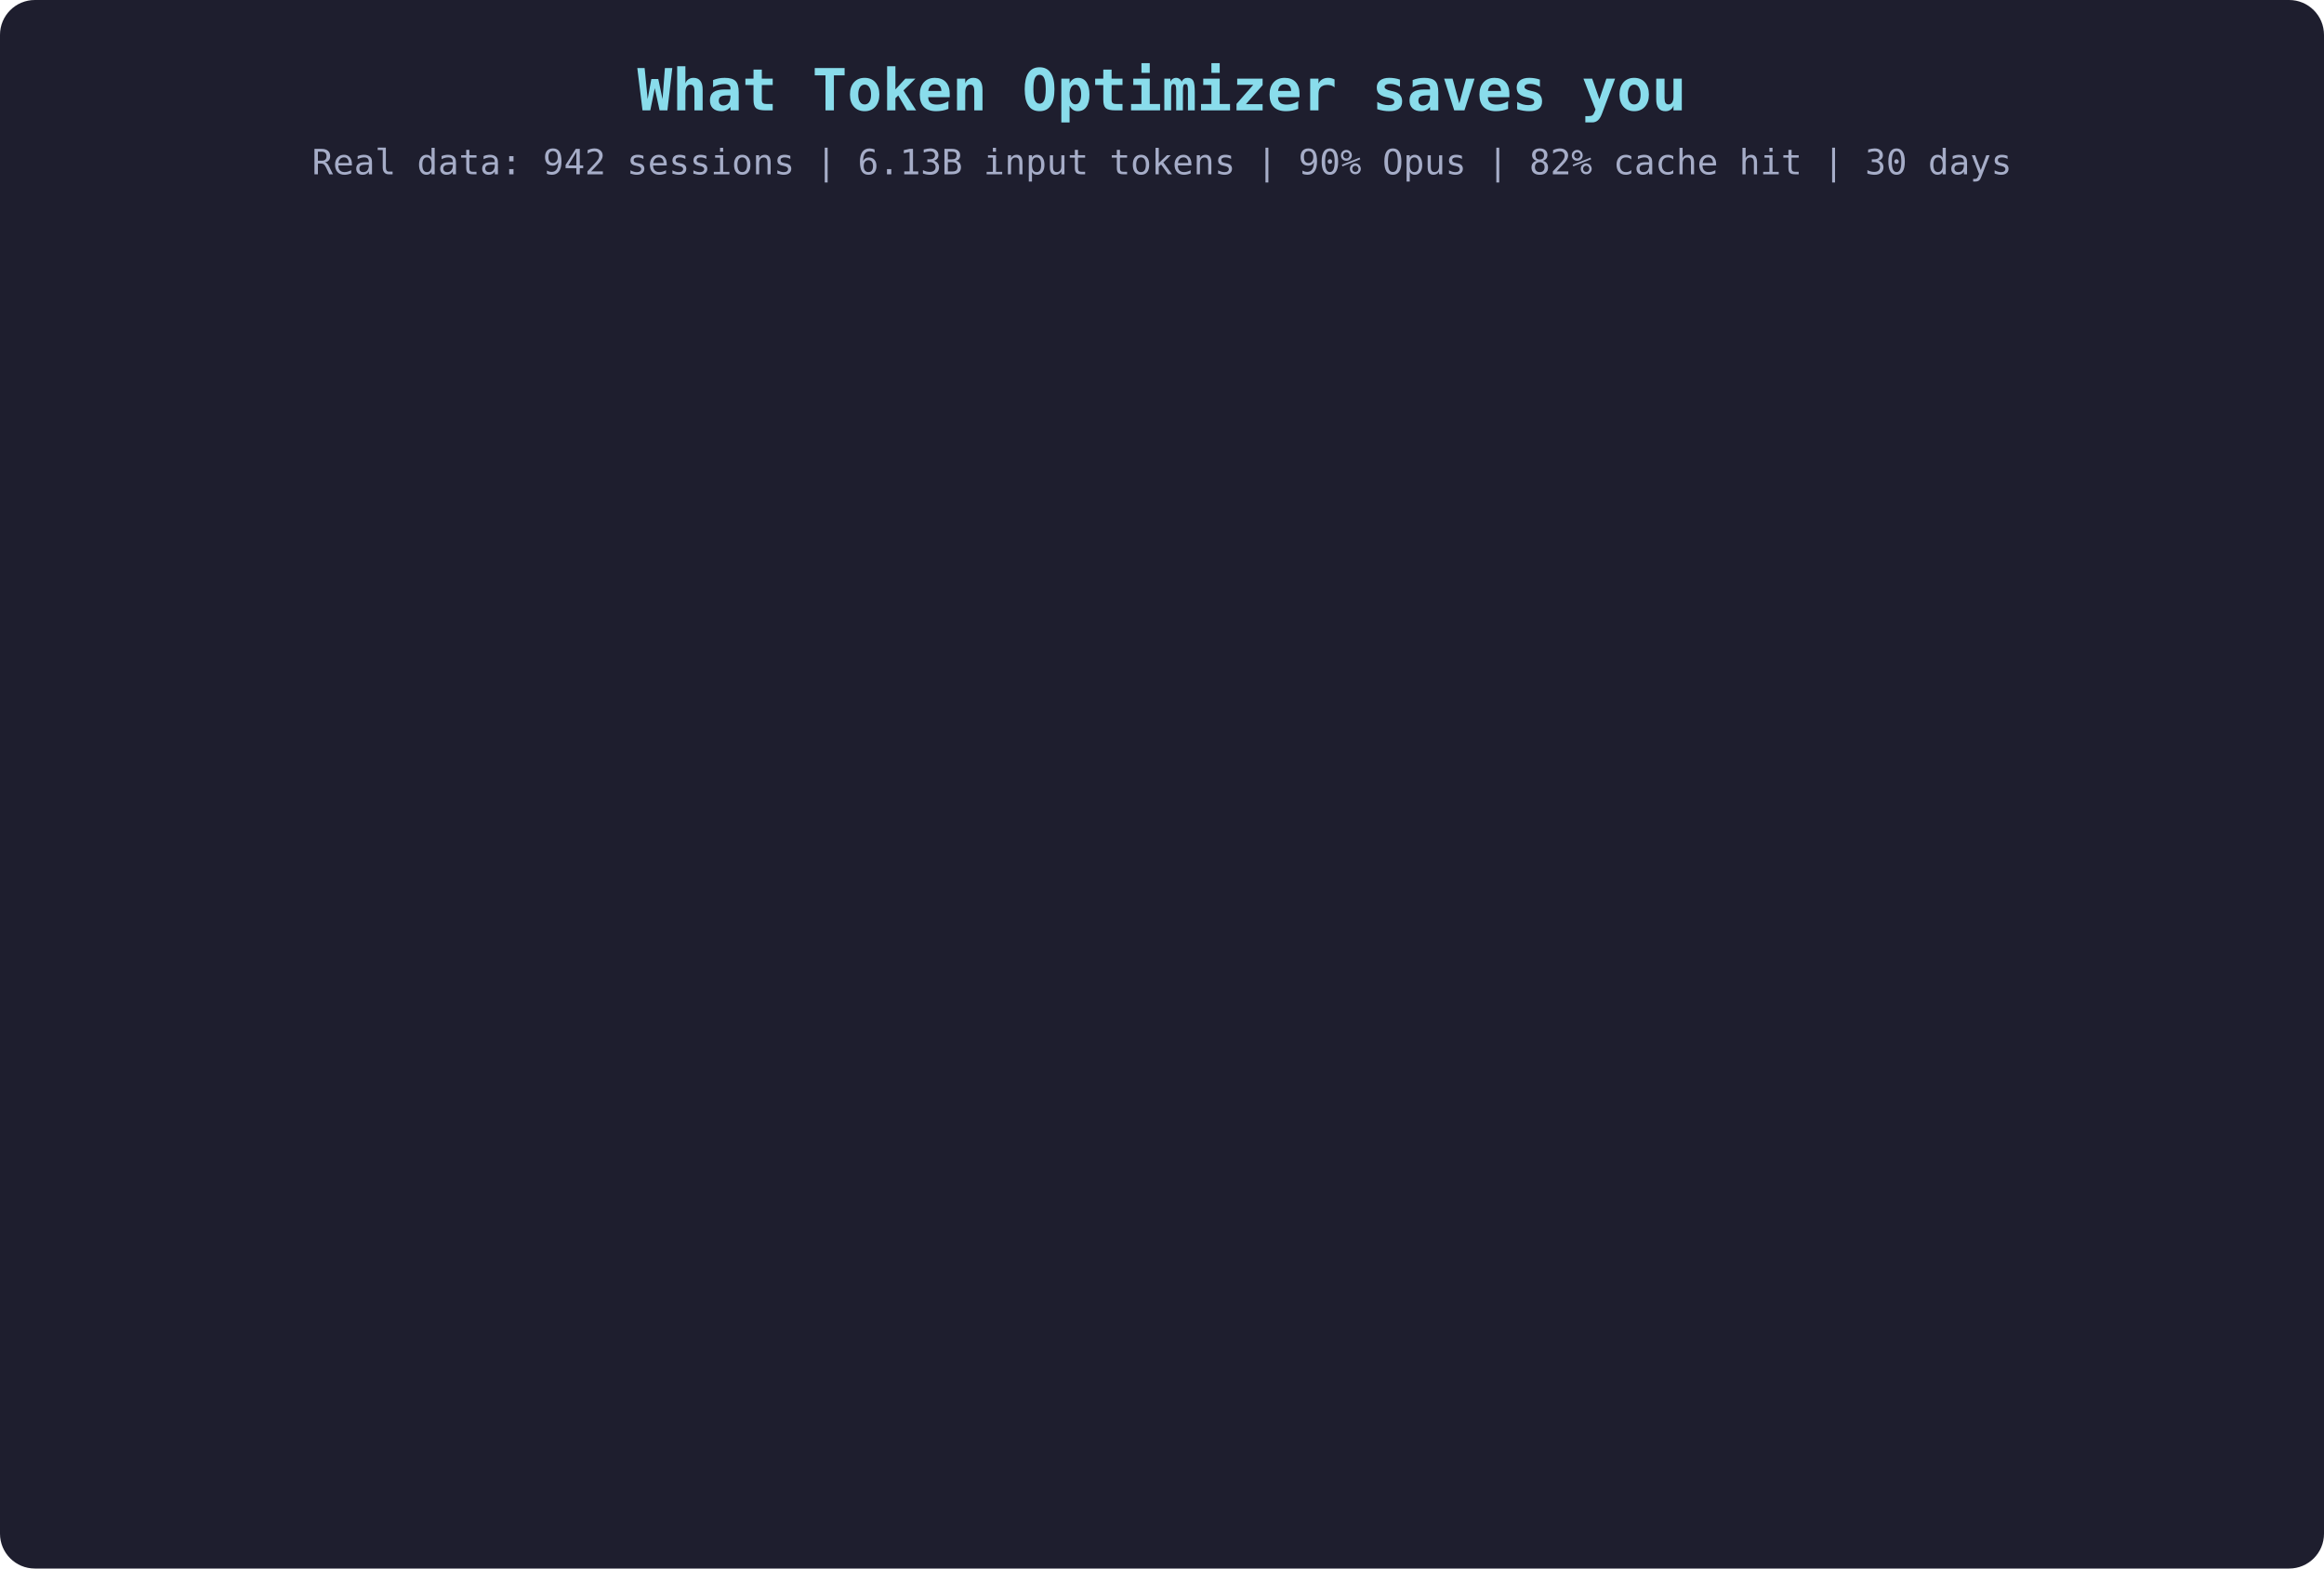
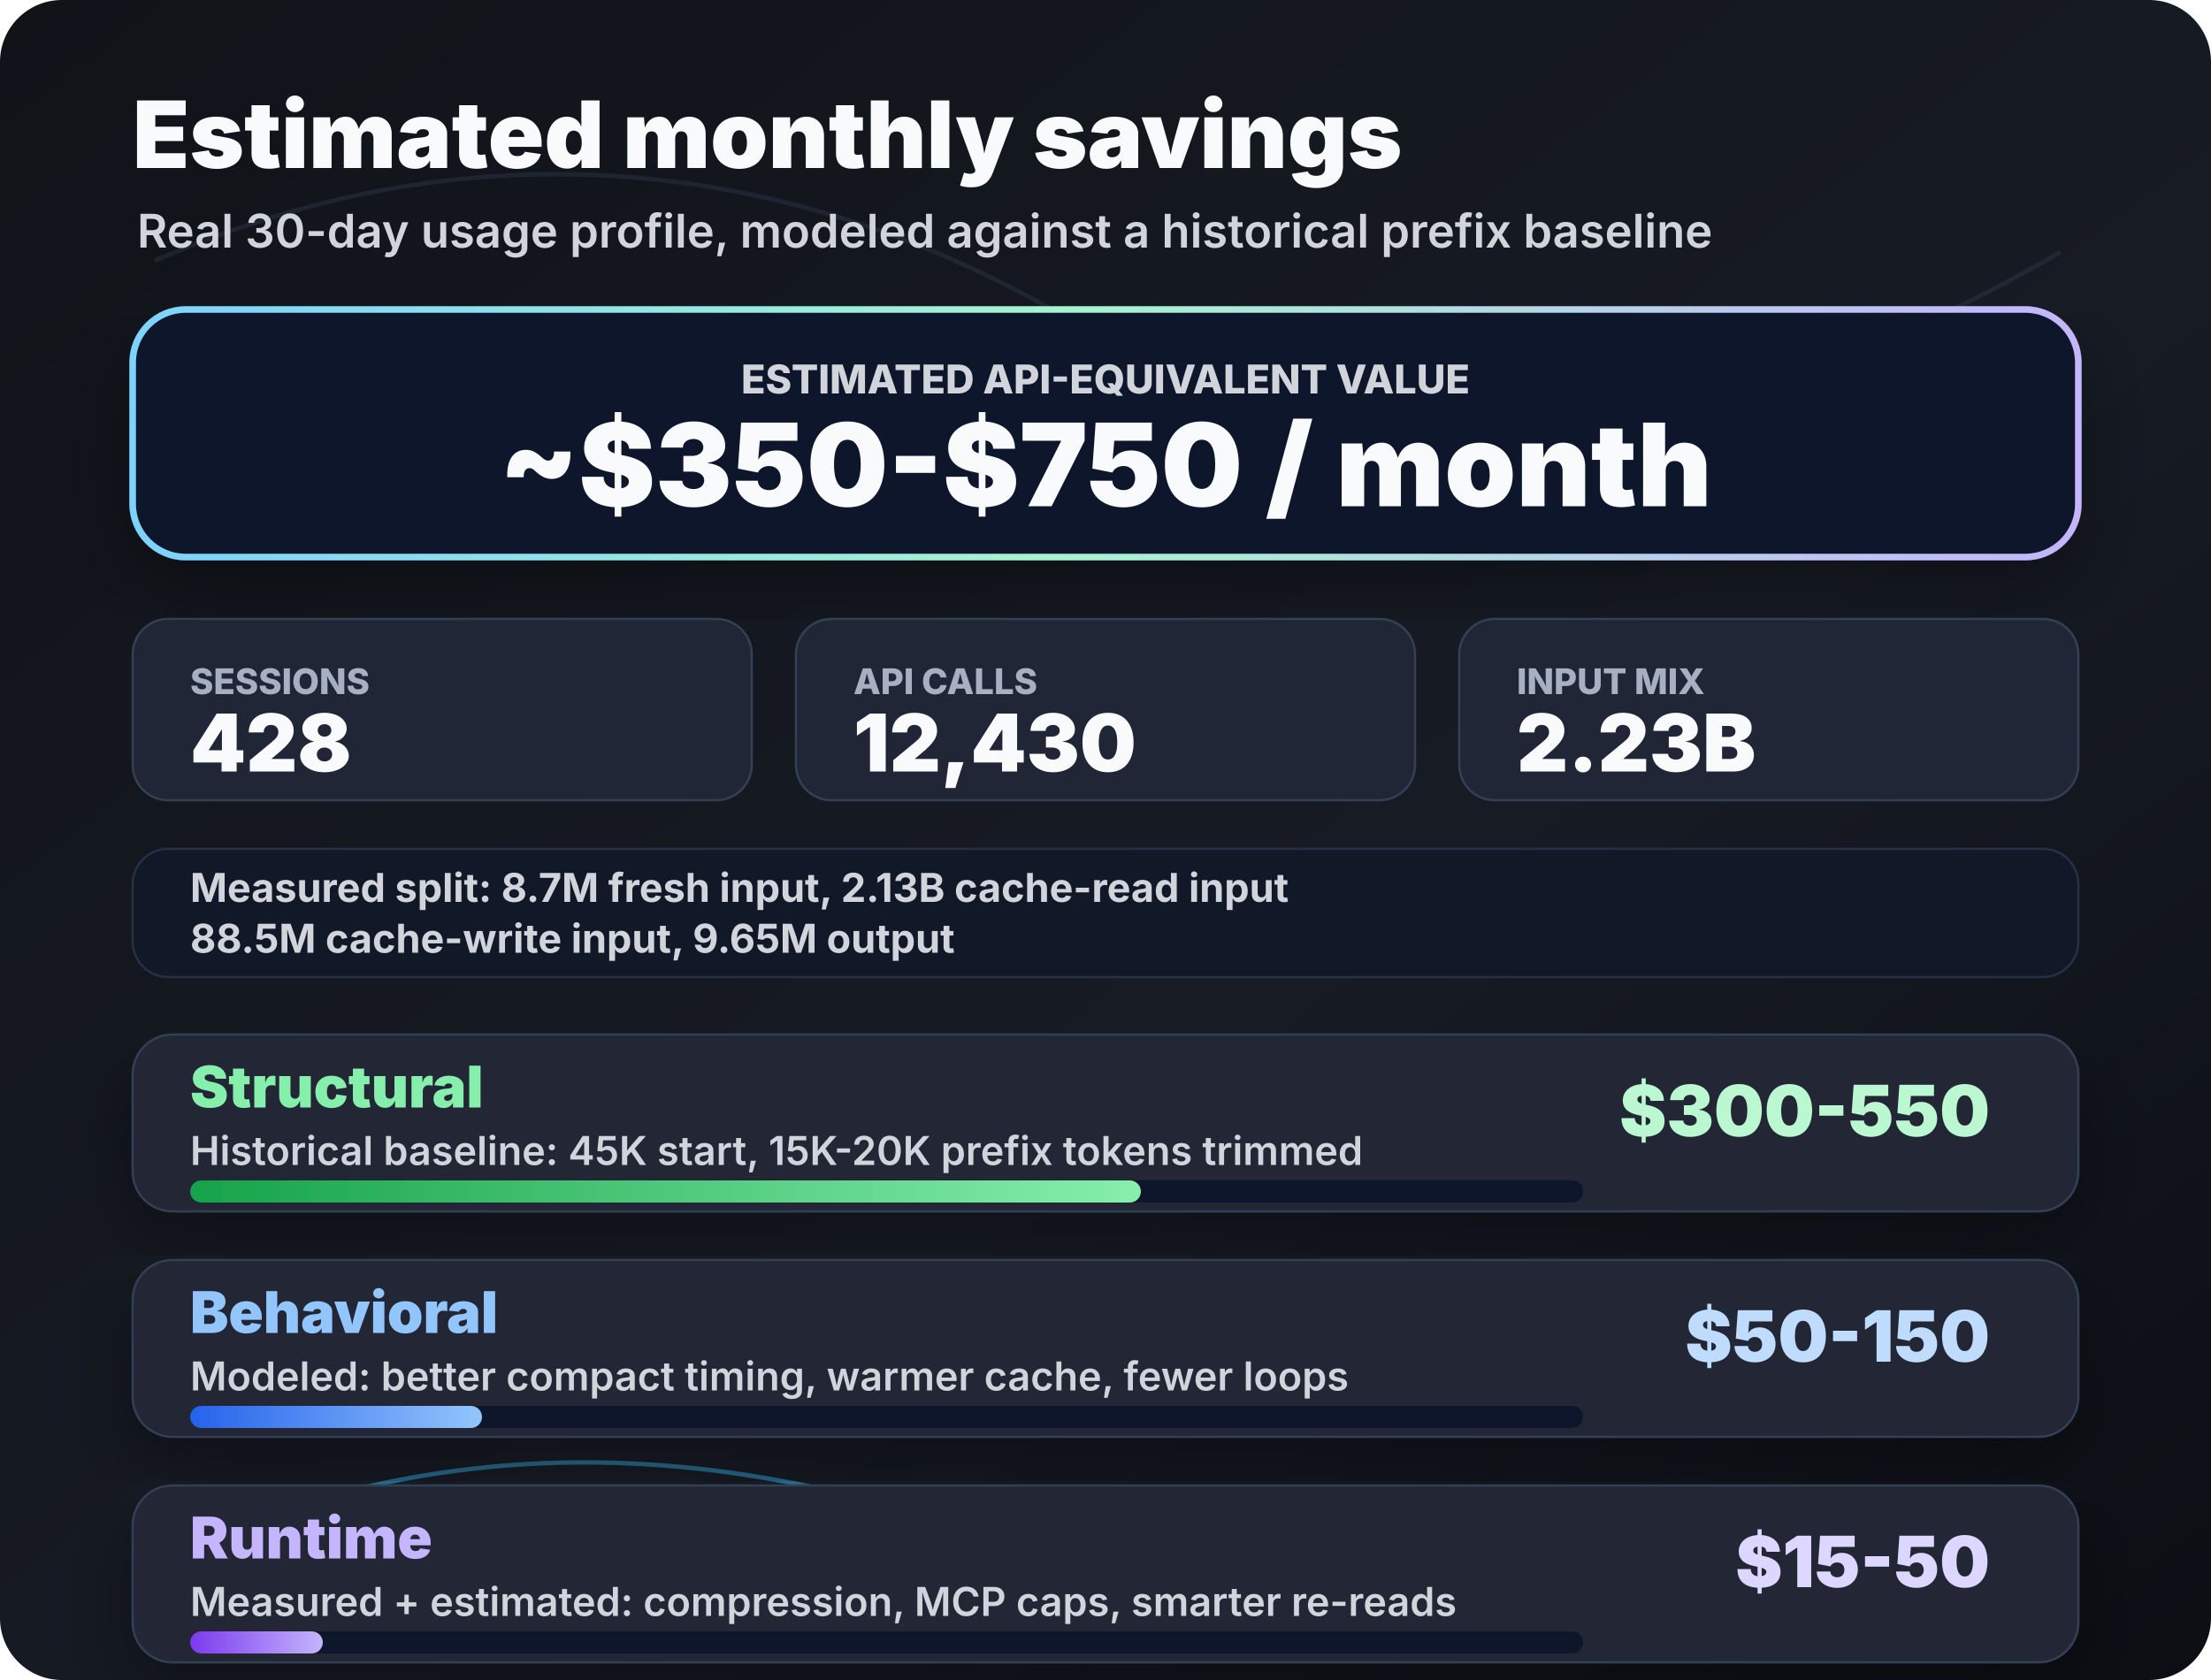
- <svg xmlns="http://www.w3.org/2000/svg" viewBox="0 0 800 540" width="800" height="540">
-   <rect width="800" height="540" rx="12" fill="#1e1e2e" />
-   <text x="400" y="38" fill="#89dceb" font-family="'SF Mono','Fira Code',monospace" font-size="20" font-weight="bold" text-anchor="middle">What Token Optimizer saves you</text>
-   <text x="400" y="60" fill="#a6adc8" font-family="'SF Mono','Fira Code',monospace" font-size="12" text-anchor="middle">Real data: 942 sessions | 6.13B input tokens | 90% Opus | 82% cache hit | 30 days</text>
-   <g opacity="0">
-     <animate attributeName="opacity" values="0;1;1;1" dur="12s" keyTimes="0;0.08;0.92;1" repeatCount="indefinite" />
-     <text x="310" y="108" fill="#cdd6f4" font-family="'SF Mono','Fira Code',monospace" font-size="12" text-anchor="end">Smart Compaction</text>
-     <rect x="320" y="94" width="0" height="20" rx="3" fill="#a6e3a1">
-       <animate attributeName="width" from="0" to="320" dur="0.6s" begin="0.5s" fill="freeze" />
-     </rect>
-     <text x="660" y="108" fill="#a6e3a1" font-family="'SF Mono','Fira Code',monospace" font-size="12" font-weight="bold">$230</text>
-     <text x="700" y="108" fill="#585b70" font-family="'SF Mono','Fira Code',monospace" font-size="10">avoided restarts</text>
+ <svg xmlns="http://www.w3.org/2000/svg" viewBox="0 0 1000 760" width="1000" height="760" role="img" aria-labelledby="title desc">
+   <defs>
+     <linearGradient id="bg" x1="0" y1="0" x2="1" y2="1">
+       <stop offset="0%" stop-color="#101318" />
+       <stop offset="58%" stop-color="#171b24" />
+       <stop offset="100%" stop-color="#0b0e13" />
+     </linearGradient>
+     <linearGradient id="totalGlow" x1="0" y1="0" x2="1" y2="0">
+       <stop offset="0%" stop-color="#7dd3fc" />
+       <stop offset="48%" stop-color="#a7f3d0" />
+       <stop offset="100%" stop-color="#c4b5fd" />
+     </linearGradient>
+     <linearGradient id="structuralFill" x1="0" y1="0" x2="1" y2="0">
+       <stop offset="0%" stop-color="#16a34a" />
+       <stop offset="100%" stop-color="#86efac" />
+     </linearGradient>
+     <linearGradient id="behaviorFill" x1="0" y1="0" x2="1" y2="0">
+       <stop offset="0%" stop-color="#2563eb" />
+       <stop offset="100%" stop-color="#93c5fd" />
+     </linearGradient>
+     <linearGradient id="runtimeFill" x1="0" y1="0" x2="1" y2="0">
+       <stop offset="0%" stop-color="#7c3aed" />
+       <stop offset="100%" stop-color="#c4b5fd" />
+     </linearGradient>
+     <filter id="softShadow" x="-10%" y="-10%" width="120%" height="135%">
+       <feDropShadow dx="0" dy="14" stdDeviation="18" flood-color="#000000" flood-opacity="0.36" />
+     </filter>
+     <style>
+       .bgText { font-family: Inter, ui-sans-serif, -apple-system, BlinkMacSystemFont, "Segoe UI", sans-serif; }
+       .mono { font-family: "SF Mono", "Fira Code", ui-monospace, monospace; }
+       .muted { fill: #d1d5db; }
+       .quiet { fill: #a7b0c0; }
+       .strong { fill: #f8fafc; }
+       .headline {
+         animation: fadeIn 650ms ease-out 100ms both;
+       }
+       .metric {
+         animation: fadeIn 640ms ease-out both;
+       }
+       .m1 { animation-delay: 300ms; }
+       .m2 { animation-delay: 420ms; }
+       .m3 { animation-delay: 540ms; }
+       .assumption {
+         animation: fadeIn 680ms ease-out 720ms both;
+       }
+       .card {
+         animation: rise 740ms cubic-bezier(.2,.9,.2,1) both;
+       }
+       .card1 { animation-delay: 840ms; }
+       .card2 { animation-delay: 1080ms; }
+       .card3 { animation-delay: 1320ms; }
+       .barFill {
+         transform-box: fill-box;
+         transform-origin: left center;
+         animation: loadBar 1100ms cubic-bezier(.16,1,.3,1) both;
+       }
+       .b1 { animation-delay: 1120ms; }
+       .b2 { animation-delay: 1360ms; }
+       .b3 { animation-delay: 1600ms; }
+       .totalBox {
+         animation: rise 720ms cubic-bezier(.2,.9,.2,1) 180ms both;
+       }
+       .pulse {
+         opacity: .48;
+         animation: breathe 2200ms ease-in-out infinite;
+       }
+       @keyframes fadeIn {
+         from { opacity: 0; }
+         to { opacity: 1; }
+       }
+       @keyframes rise {
+         from { opacity: 0; transform: translateY(18px); }
+         to { opacity: 1; transform: translateY(0); }
+       }
+       @keyframes loadBar {
+         from { transform: scaleX(0); }
+         to { transform: scaleX(1); }
+       }
+       @keyframes breathe {
+         0%, 100% { opacity: .24; }
+         50% { opacity: .7; }
+       }
+       @media (prefers-reduced-motion: reduce) {
+         .headline, .metric, .assumption, .card, .barFill, .totalBox, .pulse {
+           animation: none;
+           opacity: 1;
+           transform: none;
+         }
+       }
+     </style>
+   </defs>
+   <rect width="1000" height="760" rx="28" fill="url(#bg)" />
+   <path d="M70 118 C216 54 362 72 486 146 C616 224 766 210 932 114" fill="none" stroke="#334155" stroke-width="2" opacity=".36" />
+   <path class="pulse" d="M74 704 C218 638 354 656 486 710 C638 772 790 746 926 674" fill="none" stroke="#38bdf8" stroke-width="2" />
+   <g class="headline bgText">
+     <text x="60" y="76" class="strong" font-size="42" font-weight="850" letter-spacing="0">Estimated monthly savings</text>
+     <text x="62" y="112" class="muted" font-size="21" font-weight="560">Real 30-day usage profile, modeled against a historical prefix baseline</text>
  </g>
-   <g opacity="0">
-     <animate attributeName="opacity" values="0;0;1;1;1" dur="12s" keyTimes="0;0.12;0.16;0.92;1" repeatCount="indefinite" />
-     <text x="310" y="140" fill="#cdd6f4" font-family="'SF Mono','Fira Code',monospace" font-size="12" text-anchor="end">Loop Detection</text>
-     <rect x="320" y="126" width="0" height="20" rx="3" fill="#89b4fa">
-       <animate attributeName="width" from="0" to="271" dur="0.6s" begin="1.5s" fill="freeze" />
-     </rect>
-     <text x="611" y="140" fill="#89b4fa" font-family="'SF Mono','Fira Code',monospace" font-size="12" font-weight="bold">$195</text>
-     <text x="651" y="140" fill="#585b70" font-family="'SF Mono','Fira Code',monospace" font-size="10">caught loops</text>
+   <g class="totalBox bgText" filter="url(#softShadow)">
+     <rect x="60" y="140" width="880" height="112" rx="24" fill="#0f172a" stroke="url(#totalGlow)" stroke-width="3" />
+     <text x="500" y="178" fill="#d1d5db" font-size="18" font-weight="800" text-anchor="middle">ESTIMATED API-EQUIVALENT VALUE</text>
+     <text x="500" y="229" fill="#f8fafc" font-size="52" font-weight="900" text-anchor="middle">~$350-$750 / month</text>
  </g>
-   <g opacity="0">
-     <animate attributeName="opacity" values="0;0;1;1;1" dur="12s" keyTimes="0;0.2;0.24;0.92;1" repeatCount="indefinite" />
-     <text x="310" y="172" fill="#cdd6f4" font-family="'SF Mono','Fira Code',monospace" font-size="12" text-anchor="end">Quality Nudges</text>
-     <rect x="320" y="158" width="0" height="20" rx="3" fill="#cba6f7">
-       <animate attributeName="width" from="0" to="163" dur="0.6s" begin="2.5s" fill="freeze" />
-     </rect>
-     <text x="503" y="172" fill="#cba6f7" font-family="'SF Mono','Fira Code',monospace" font-size="12" font-weight="bold">$117</text>
-     <text x="543" y="172" fill="#585b70" font-family="'SF Mono','Fira Code',monospace" font-size="10">well-timed /compact</text>
+   <g class="metric bgText m1">
+     <rect x="60" y="280" width="280" height="82" rx="16" fill="#202635" stroke="#334155" />
+     <text x="86" y="314" class="quiet" font-size="16" font-weight="800">SESSIONS</text>
+     <text x="86" y="349" class="strong" font-size="36" font-weight="850">428</text>
  </g>
-   <g opacity="0">
-     <animate attributeName="opacity" values="0;0;1;1;1" dur="12s" keyTimes="0;0.28;0.32;0.92;1" repeatCount="indefinite" />
-     <text x="310" y="204" fill="#cdd6f4" font-family="'SF Mono','Fira Code',monospace" font-size="12" text-anchor="end">Delta Mode</text>
-     <rect x="320" y="190" width="0" height="20" rx="3" fill="#f9e2af">
-       <animate attributeName="width" from="0" to="36" dur="0.5s" begin="3.5s" fill="freeze" />
-     </rect>
-     <text x="366" y="204" fill="#f9e2af" font-family="'SF Mono','Fira Code',monospace" font-size="12" font-weight="bold">$26</text>
-     <text x="400" y="204" fill="#585b70" font-family="'SF Mono','Fira Code',monospace" font-size="10">smart re-reads</text>
+   <g class="metric bgText m2">
+     <rect x="360" y="280" width="280" height="82" rx="16" fill="#202635" stroke="#334155" />
+     <text x="386" y="314" class="quiet" font-size="16" font-weight="800">API CALLS</text>
+     <text x="386" y="349" class="strong" font-size="36" font-weight="850">12,430</text>
  </g>
-   <g opacity="0">
-     <animate attributeName="opacity" values="0;0;1;1;1" dur="12s" keyTimes="0;0.35;0.4;0.92;1" repeatCount="indefinite" />
-     <text x="310" y="236" fill="#cdd6f4" font-family="'SF Mono','Fira Code',monospace" font-size="12" text-anchor="end">Tool Archive</text>
-     <rect x="320" y="222" width="0" height="20" rx="3" fill="#f9e2af">
-       <animate attributeName="width" from="0" to="25" dur="0.5s" begin="4.3s" fill="freeze" />
-     </rect>
-     <text x="355" y="236" fill="#f9e2af" font-family="'SF Mono','Fira Code',monospace" font-size="12" font-weight="bold">$18</text>
-     <text x="389" y="236" fill="#585b70" font-family="'SF Mono','Fira Code',monospace" font-size="10">cross-compaction recovery</text>
+   <g class="metric bgText m3">
+     <rect x="660" y="280" width="280" height="82" rx="16" fill="#202635" stroke="#334155" />
+     <text x="686" y="314" class="quiet" font-size="16" font-weight="800">INPUT MIX</text>
+     <text x="686" y="349" class="strong" font-size="36" font-weight="850">2.23B</text>
  </g>
-   <g opacity="0">
-     <animate attributeName="opacity" values="0;0;1;1;1" dur="12s" keyTimes="0;0.42;0.48;0.92;1" repeatCount="indefinite" />
-     <text x="310" y="268" fill="#cdd6f4" font-family="'SF Mono','Fira Code',monospace" font-size="12" text-anchor="end">Bash Compression</text>
-     <rect x="320" y="254" width="0" height="20" rx="3" fill="#f9e2af">
-       <animate attributeName="width" from="0" to="11" dur="0.5s" begin="5.1s" fill="freeze" />
-     </rect>
-     <text x="341" y="268" fill="#f9e2af" font-family="'SF Mono','Fira Code',monospace" font-size="12" font-weight="bold">$8</text>
-     <text x="368" y="268" fill="#585b70" font-family="'SF Mono','Fira Code',monospace" font-size="10">CLI output</text>
+   <g class="assumption bgText">
+     <rect x="60" y="384" width="880" height="58" rx="16" fill="#111827" stroke="#263244" />
+     <text x="86" y="408" fill="#d1d5db" font-size="18" font-weight="720">Measured split: 8.7M fresh input, 2.13B cache-read input</text>
+     <text x="86" y="431" fill="#d1d5db" font-size="18" font-weight="720">88.5M cache-write input, 9.65M output</text>
  </g>
-   <line x1="60" y1="306" x2="740" y2="306" stroke="#45475a" stroke-width="1" stroke-dasharray="4 4" opacity="0">
-     <animate attributeName="opacity" values="0;0;1;1" dur="12s" keyTimes="0;0.5;0.54;1" repeatCount="indefinite" />
-   </line>
-   <g opacity="0">
-     <animate attributeName="opacity" values="0;0;1;1;1" dur="12s" keyTimes="0;0.54;0.58;0.92;1" repeatCount="indefinite" />
-     <text x="310" y="334" fill="#a6adc8" font-family="'SF Mono','Fira Code',monospace" font-size="13" text-anchor="end">Input savings</text>
-     <text x="320" y="334" fill="#cdd6f4" font-family="'SF Mono','Fira Code',monospace" font-size="13">~ $590 / month</text>
+   <g class="bgText card card1" filter="url(#softShadow)">
+     <rect x="60" y="468" width="880" height="80" rx="18" fill="#202635" stroke="#334155" />
+     <text x="86" y="501" fill="#86efac" font-size="26" font-weight="850">Structural</text>
+     <text x="86" y="527" class="muted" font-size="18" font-weight="560">Historical baseline: 45K start, 15K-20K prefix tokens trimmed</text>
+     <text x="900" y="514" fill="#bbf7d0" font-size="32" font-weight="900" text-anchor="end">$300-550</text>
+     <rect x="86" y="534" width="630" height="10" rx="5" fill="#0f172a" />
+     <rect class="barFill b1" x="86" y="534" width="430" height="10" rx="5" fill="url(#structuralFill)" />
  </g>
-   <g opacity="0">
-     <animate attributeName="opacity" values="0;0;1;1;1" dur="12s" keyTimes="0;0.62;0.66;0.92;1" repeatCount="indefinite" />
-     <text x="310" y="358" fill="#a6adc8" font-family="'SF Mono','Fira Code',monospace" font-size="13" text-anchor="end">Output + thinking</text>
-     <text x="320" y="358" fill="#cdd6f4" font-family="'SF Mono','Fira Code',monospace" font-size="13">~ $1,500 / month</text>
-     <text x="320" y="376" fill="#585b70" font-family="'SF Mono','Fira Code',monospace" font-size="10">(loops caught, /compact at the right moment, fewer rebuilds after bad compactions)</text>
+   <g class="bgText card card2" filter="url(#softShadow)">
+     <rect x="60" y="570" width="880" height="80" rx="18" fill="#202635" stroke="#334155" />
+     <text x="86" y="603" fill="#93c5fd" font-size="26" font-weight="850">Behavioral</text>
+     <text x="86" y="629" class="muted" font-size="18" font-weight="560">Modeled: better compact timing, warmer cache, fewer loops</text>
+     <text x="900" y="616" fill="#bfdbfe" font-size="32" font-weight="900" text-anchor="end">$50-150</text>
+     <rect x="86" y="636" width="630" height="10" rx="5" fill="#0f172a" />
+     <rect class="barFill b2" x="86" y="636" width="132" height="10" rx="5" fill="url(#behaviorFill)" />
  </g>
-   <g opacity="0">
-     <animate attributeName="opacity" values="0;0;1;1" dur="12s" keyTimes="0;0.7;0.75;1" repeatCount="indefinite" />
-     <rect x="60" y="408" width="680" height="80" rx="10" fill="#181825" stroke="#89dceb" stroke-width="2">
-       <animate attributeName="stroke-width" values="2;3;2" dur="2.5s" repeatCount="indefinite" />
-     </rect>
-     <text x="400" y="442" fill="#a6adc8" font-family="'SF Mono','Fira Code',monospace" font-size="13" text-anchor="middle">Realistic monthly total</text>
-     <text x="400" y="478" fill="#89dceb" font-family="'SF Mono','Fira Code',monospace" font-size="30" font-weight="bold" text-anchor="middle">$1,500  to  $2,500 / month</text>
+   <g class="bgText card card3" filter="url(#softShadow)">
+     <rect x="60" y="672" width="880" height="80" rx="18" fill="#202635" stroke="#334155" />
+     <text x="86" y="705" fill="#c4b5fd" font-size="26" font-weight="850">Runtime</text>
+     <text x="86" y="731" class="muted" font-size="18" font-weight="560">Measured + estimated: compression, MCP caps, smarter re-reads</text>
+     <text x="900" y="718" fill="#ddd6fe" font-size="32" font-weight="900" text-anchor="end">$15-50</text>
+     <rect x="86" y="738" width="630" height="10" rx="5" fill="#0f172a" />
+     <rect class="barFill b3" x="86" y="738" width="60" height="10" rx="5" fill="url(#runtimeFill)" />
  </g>
-   <text x="400" y="516" fill="#585b70" font-family="'SF Mono','Fira Code',monospace" font-size="11" text-anchor="middle" opacity="0">
-     Lighter users see proportional savings. Structural audit wins hit immediately regardless of volume.
-     <animate attributeName="opacity" values="0;0;1;1" dur="12s" keyTimes="0;0.78;0.82;1" repeatCount="indefinite" />
-   </text>
</svg>
